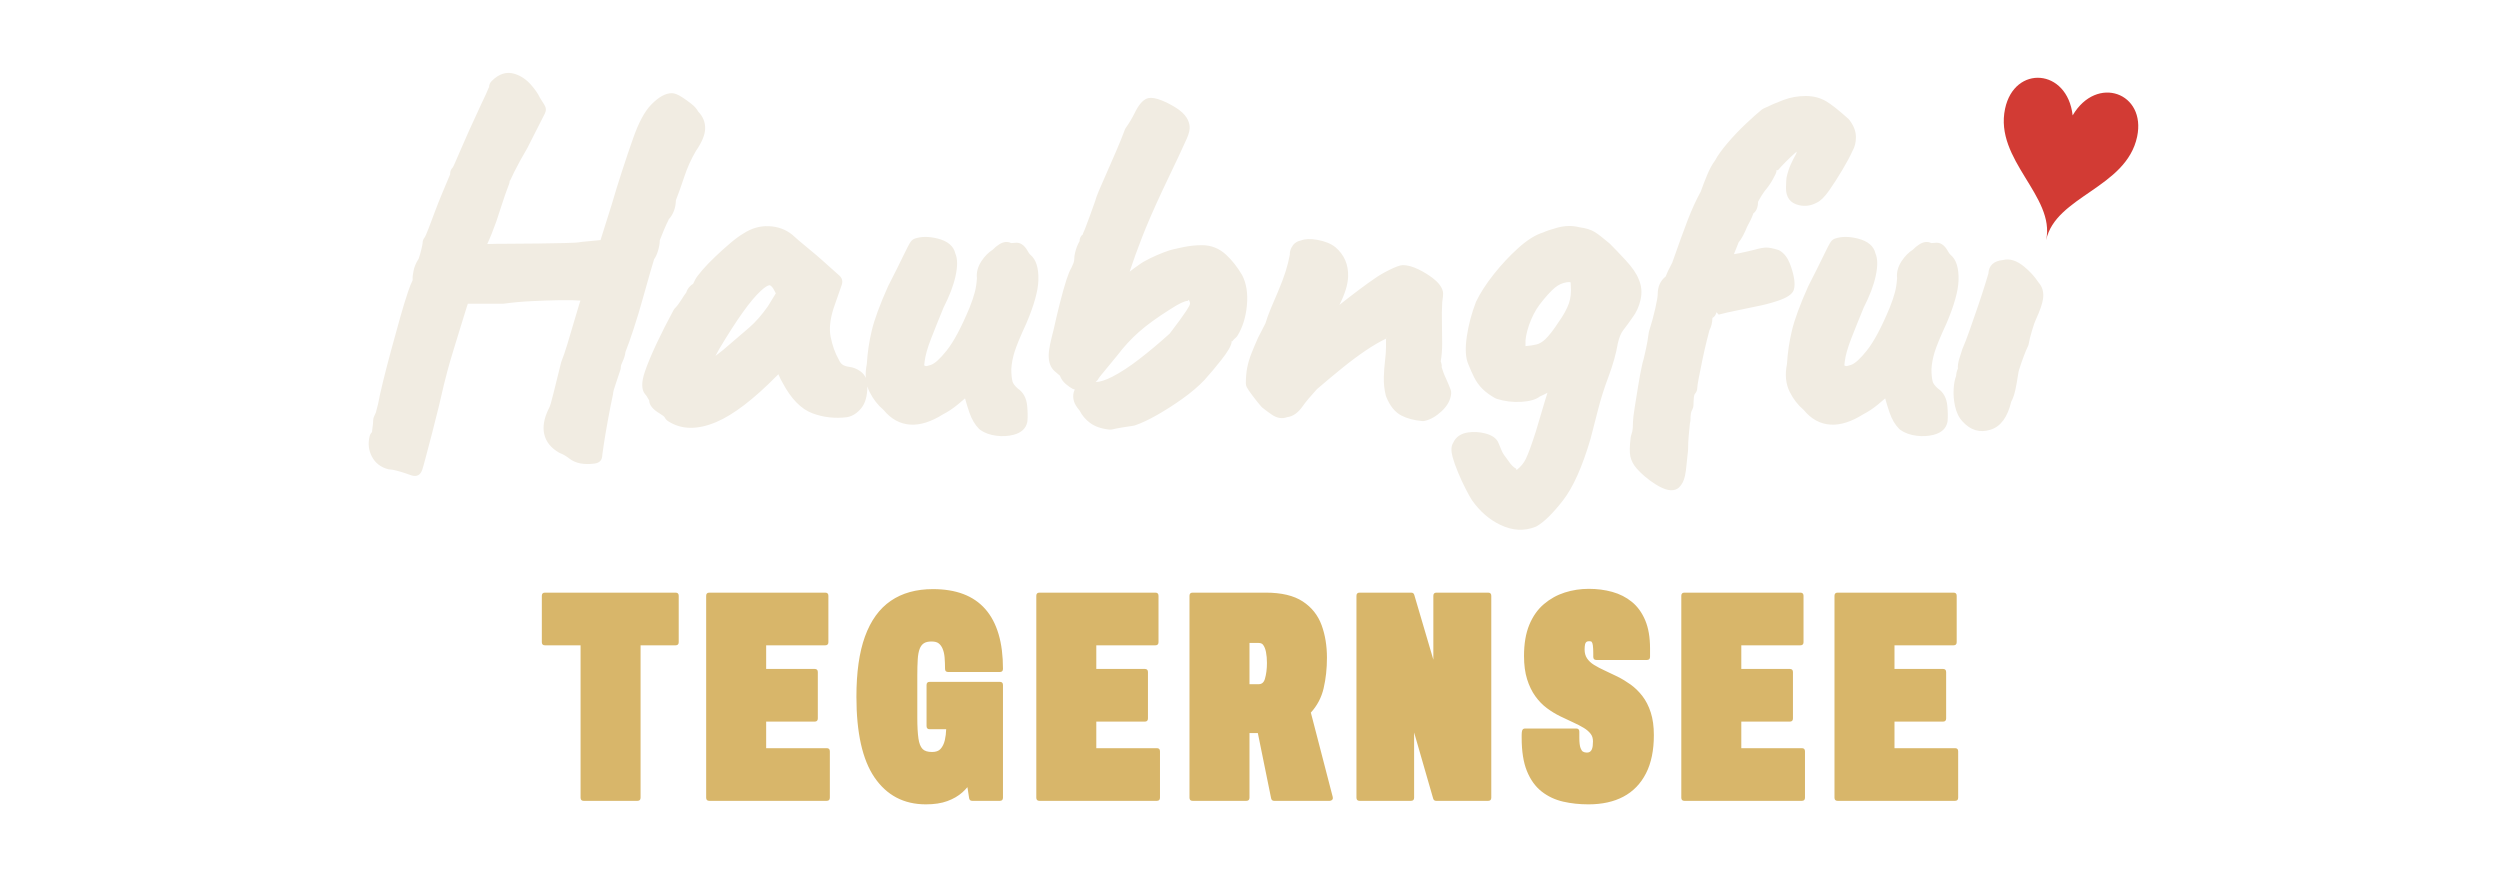
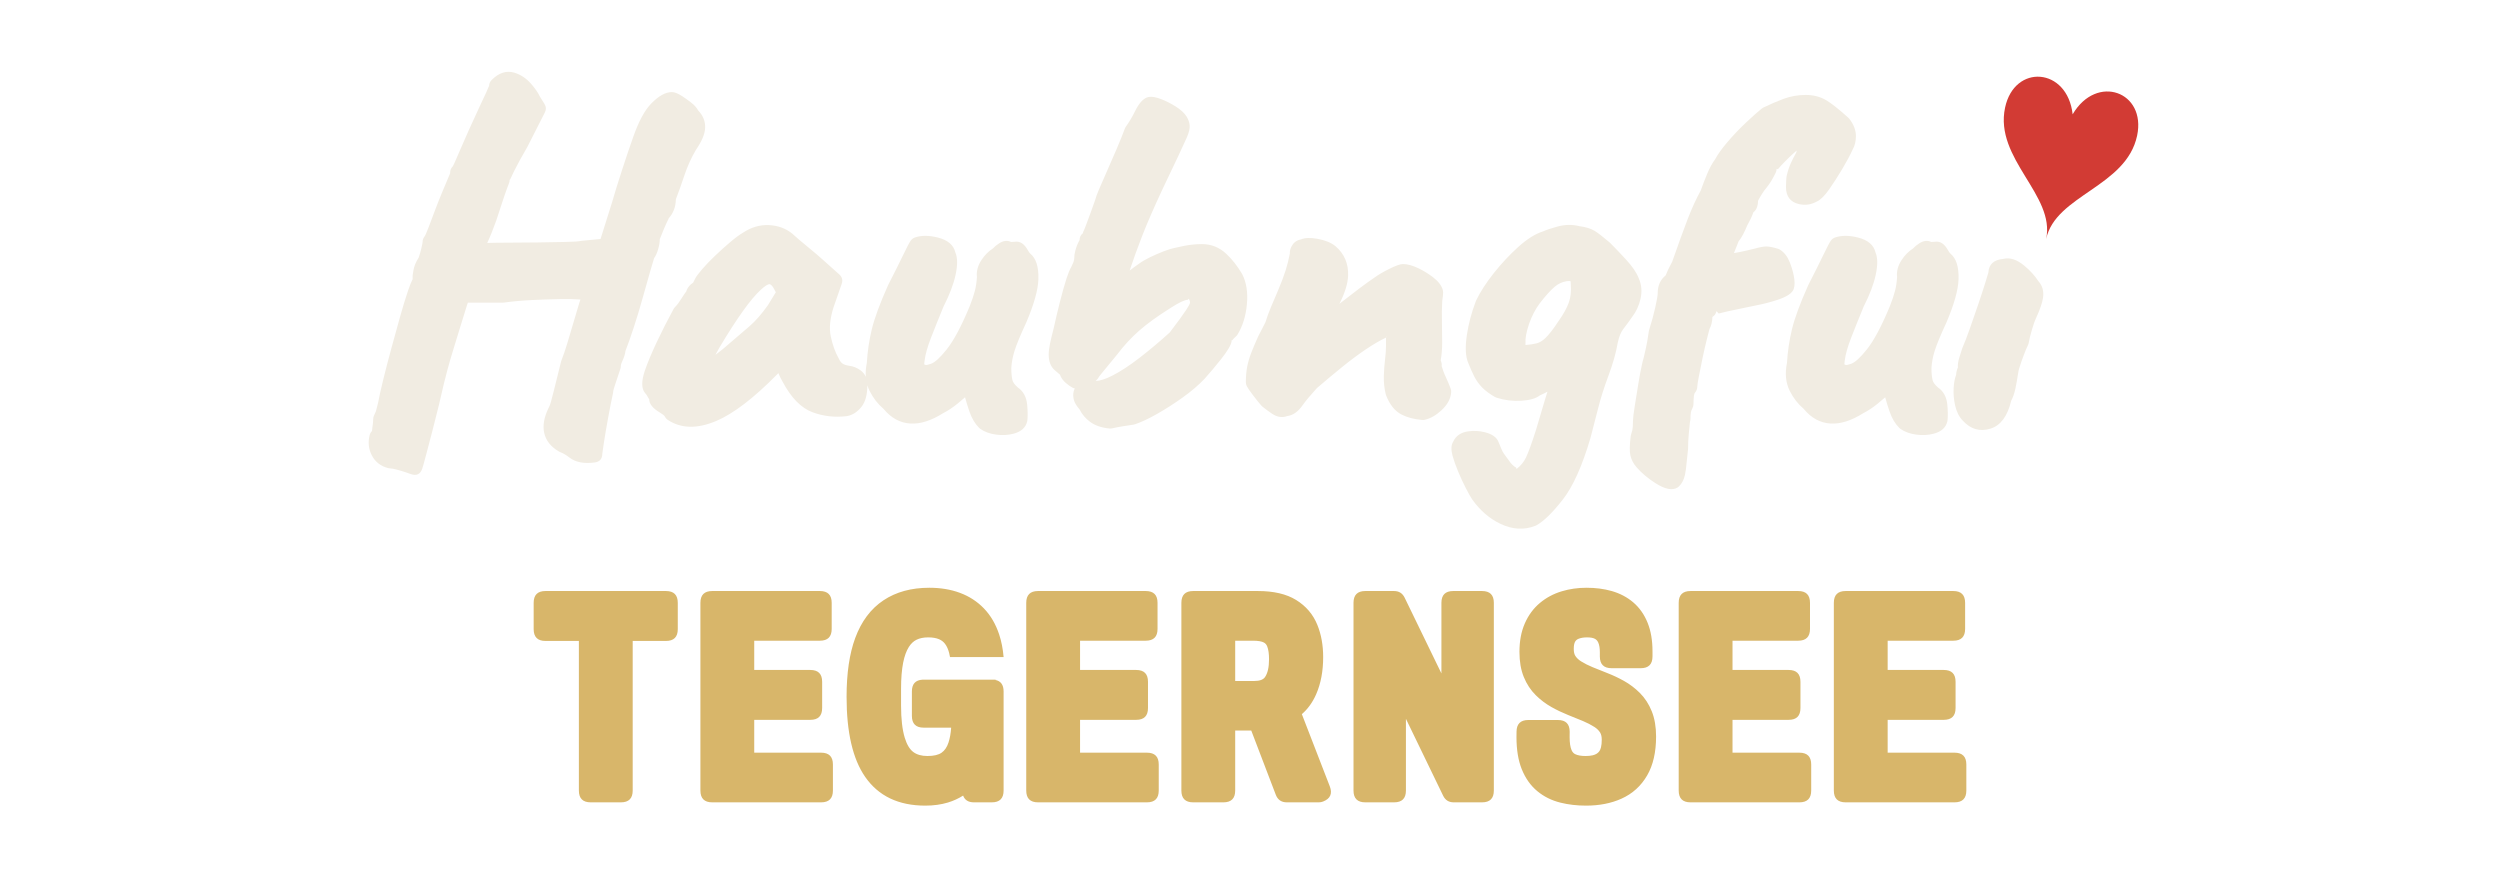
<svg xmlns="http://www.w3.org/2000/svg" width="127.0mm" height="44.45mm" viewBox="0 0 127.0 44.45" role="img" aria-label="Haubngfui · TEGERNSEE · Fisherman-Fassung (Stick, embroidery_front)">
-   <path id="schrift" fill="#f1ece2" d="M20.876 24.141 20.635 24.056Q20.411 23.978 20.151 23.91Q19.929 23.852 19.842 23.852Q19.787 23.852 19.733 23.839Q19.15 23.693 18.888 23.187Q18.641 22.71 18.778 22.159Q18.809 22.038 18.897 21.95L18.915 21.789Q18.958 21.51 18.958 21.351Q18.958 21.245 19.006 21.15Q19.083 20.994 19.096 20.95Q19.118 20.874 19.209 20.509Q19.285 20.086 19.466 19.349Q19.648 18.608 19.879 17.758Q20.108 16.912 20.326 16.137Q20.547 15.353 20.732 14.811Q20.858 14.44 20.961 14.237V14.087Q20.961 14.052 20.966 14.017L21.003 13.788Q21.051 13.483 21.27 13.138Q21.347 12.918 21.407 12.659Q21.468 12.395 21.468 12.35Q21.468 12.192 21.566 12.069Q21.619 12.003 21.775 11.597Q21.955 11.13 22.123 10.674Q22.271 10.278 22.456 9.836L22.77 9.087L22.867 8.856V8.827Q22.867 8.64 22.999 8.508Q23.034 8.474 23.374 7.673Q23.751 6.785 24.406 5.379Q24.408 5.373 24.411 5.368Q24.504 5.182 24.694 4.766Q24.784 4.57 24.826 4.456L24.846 4.435Q24.846 4.248 24.978 4.116Q25.532 3.562 26.142 3.751Q26.612 3.897 26.973 4.305Q27.281 4.654 27.43 4.968L27.657 5.33Q27.791 5.546 27.676 5.773L26.794 7.51Q26.788 7.522 26.781 7.534Q26.392 8.197 26.121 8.738Q25.988 9.004 25.924 9.154L25.891 9.189Q25.891 9.27 25.862 9.347L25.754 9.636Q25.649 9.916 25.507 10.353L25.217 11.236Q25.215 11.241 25.214 11.246Q24.975 11.918 24.752 12.397Q25.189 12.383 25.78 12.383Q26.527 12.383 27.306 12.371L28.721 12.346Q29.311 12.335 29.499 12.296Q29.524 12.29 29.549 12.288L30.507 12.196L31.091 10.338Q31.286 9.656 31.601 8.688Q31.917 7.716 32.16 7.034Q32.578 5.833 33.082 5.315Q33.649 4.733 34.129 4.733Q34.334 4.733 34.651 4.938Q34.872 5.081 35.105 5.262Q35.357 5.458 35.469 5.668Q35.839 6.05 35.821 6.55Q35.804 7.015 35.352 7.67Q34.996 8.274 34.761 8.981Q34.523 9.695 34.336 10.171Q34.325 10.49 34.233 10.719Q34.126 10.986 33.964 11.148L33.971 11.156Q33.928 11.235 33.861 11.38Q33.723 11.681 33.607 11.981L33.517 12.205Q33.517 12.44 33.425 12.745Q33.347 13.007 33.228 13.171Q33.172 13.351 33.04 13.803Q32.872 14.379 32.656 15.161Q32.436 15.955 32.191 16.701Q31.962 17.4 31.774 17.879Q31.75 18.112 31.615 18.395Q31.538 18.557 31.538 18.648Q31.538 18.721 31.515 18.791L31.274 19.515Q31.152 19.88 31.152 19.927Q31.152 19.976 31.142 20.023Q31.022 20.571 30.891 21.288Q30.76 22.005 30.676 22.553Q30.597 23.074 30.597 23.102Q30.597 23.497 30.206 23.549Q29.393 23.656 28.931 23.301Q28.673 23.102 28.473 23.029Q28.435 23.015 28.401 22.995Q27.769 22.63 27.643 22.036Q27.527 21.488 27.859 20.795Q27.869 20.772 27.883 20.751Q27.964 20.62 28.128 19.932Q28.31 19.167 28.504 18.415Q28.512 18.387 28.522 18.361Q28.66 18.016 28.823 17.48Q28.991 16.928 29.147 16.388Q29.305 15.841 29.427 15.447Q29.457 15.352 29.486 15.27Q29.068 15.238 28.448 15.249Q27.797 15.261 27.031 15.297Q26.279 15.332 25.599 15.426Q25.568 15.43 25.538 15.43H23.766Q23.742 15.502 23.71 15.6Q23.58 16.006 23.405 16.583L23.042 17.767Q22.857 18.363 22.727 18.853Q22.596 19.344 22.549 19.546Q22.453 19.981 22.295 20.636Q22.137 21.292 21.955 21.985L21.641 23.179Q21.505 23.7 21.452 23.858Q21.309 24.285 20.883 24.143Q20.879 24.142 20.876 24.141ZM33.774 21.215Q33.737 21.14 33.525 21.014Q32.979 20.691 32.979 20.338L32.922 20.247Q32.846 20.101 32.797 20.053Q32.782 20.038 32.769 20.022Q32.487 19.684 32.761 18.877Q32.963 18.286 33.359 17.443Q33.751 16.611 34.216 15.755Q34.247 15.698 34.293 15.652Q34.449 15.496 34.614 15.227Q34.758 14.994 34.864 14.856Q34.907 14.708 35.018 14.579Q35.105 14.477 35.21 14.418L35.319 14.2Q35.392 14.054 35.677 13.722Q35.94 13.415 36.323 13.05Q36.699 12.691 37.08 12.367Q37.473 12.032 37.753 11.87Q38.377 11.46 39.059 11.49Q39.751 11.521 40.252 11.928Q40.27 11.943 40.287 11.959Q40.347 12.019 40.587 12.225Q40.836 12.439 41.158 12.701Q41.492 12.973 41.742 13.198L42.633 13.993Q42.857 14.193 42.758 14.477L42.34 15.677Q42.074 16.526 42.201 17.133Q42.337 17.788 42.604 18.257Q42.614 18.275 42.622 18.293Q42.693 18.448 42.798 18.522Q42.915 18.604 43.145 18.637Q43.443 18.674 43.705 18.861Q43.894 18.996 43.983 19.198Q43.958 18.866 44.034 18.492Q44.086 17.625 44.285 16.794Q44.488 15.945 45.108 14.556Q45.113 14.545 45.118 14.534Q45.622 13.55 45.885 13Q46.17 12.405 46.269 12.273Q46.353 12.16 46.487 12.116Q46.973 11.954 47.631 12.118Q48.402 12.311 48.532 12.881Q48.705 13.276 48.541 14.026Q48.385 14.741 47.931 15.627Q47.598 16.435 47.302 17.195Q47.021 17.913 46.968 18.385Q46.947 18.562 46.949 18.562Q46.984 18.575 47.016 18.593Q47.059 18.616 47.291 18.536Q47.59 18.434 48.087 17.812Q48.627 17.138 49.254 15.628Q49.434 15.178 49.523 14.832Q49.604 14.518 49.628 14.13Q49.577 13.695 49.86 13.262Q50.1 12.896 50.437 12.679Q50.566 12.538 50.754 12.418Q51.079 12.208 51.364 12.348L51.542 12.337Q51.94 12.271 52.211 12.759Q52.288 12.898 52.34 12.94Q52.781 13.301 52.75 14.247Q52.723 15.055 52.135 16.436Q52.132 16.442 52.129 16.448Q51.683 17.411 51.535 17.889Q51.397 18.335 51.374 18.756Q51.375 19.13 51.434 19.376Q51.472 19.53 51.705 19.738Q52.127 20.027 52.181 20.623Q52.221 21.06 52.193 21.389Q52.191 21.419 52.184 21.449Q52.076 21.935 51.484 22.088Q51.074 22.195 50.614 22.135Q50.13 22.073 49.798 21.84Q49.765 21.818 49.738 21.79Q49.423 21.475 49.244 20.954Q49.133 20.632 49.024 20.238Q48.895 20.353 48.652 20.553Q48.285 20.854 47.913 21.043Q47.005 21.615 46.253 21.571Q45.458 21.524 44.883 20.824Q44.448 20.457 44.175 19.911Q44.107 19.775 44.062 19.629Q44.059 20.356 43.757 20.729Q43.45 21.109 43.049 21.189Q43.032 21.193 43.015 21.195Q42.111 21.304 41.286 21.001Q40.405 20.678 39.748 19.43Q39.658 19.287 39.541 19.011Q39.503 19.05 39.466 19.087Q37.692 20.886 36.386 21.44Q34.939 22.052 33.93 21.389Q33.829 21.323 33.774 21.215ZM56.358 21.823Q55.752 21.762 55.375 21.484Q55.032 21.23 54.841 20.853Q54.619 20.592 54.56 20.395Q54.488 20.155 54.542 19.939Q54.563 19.854 54.601 19.79Q54.543 19.778 54.488 19.751Q54.343 19.678 54.145 19.511Q53.938 19.336 53.842 19.083Q53.683 18.956 53.565 18.847Q53.274 18.581 53.274 18.069Q53.274 17.83 53.344 17.495Q53.406 17.197 53.527 16.733Q53.666 16.095 53.839 15.409Q54.015 14.711 54.178 14.204Q54.306 13.807 54.427 13.605L54.519 13.398Q54.577 13.268 54.577 13.074Q54.577 13.037 54.583 13Q54.642 12.644 54.781 12.366L54.842 12.253Q54.842 12.028 55.022 11.893L55.011 11.871Q55.073 11.746 55.161 11.514Q55.351 11.017 55.635 10.213Q55.679 10.032 55.819 9.701Q55.99 9.299 56.233 8.752Q56.473 8.212 56.725 7.624Q56.974 7.043 57.139 6.596Q57.159 6.54 57.193 6.492Q57.462 6.111 57.651 5.722Q57.929 5.149 58.252 5.01Q58.295 4.992 58.341 4.983Q58.593 4.932 59.019 5.103Q59.356 5.238 59.703 5.451Q60.107 5.699 60.283 5.982Q60.412 6.196 60.434 6.417Q60.458 6.654 60.29 7.039Q60.167 7.323 59.874 7.944L59.053 9.671Q58.385 11.103 58.017 12.054Q57.647 13.008 57.421 13.697Q57.405 13.748 57.387 13.799Q57.606 13.628 57.853 13.457Q58.08 13.288 58.439 13.115Q58.782 12.95 59.112 12.823Q59.443 12.696 59.63 12.659Q59.76 12.624 60.139 12.548Q60.605 12.455 61.06 12.455Q61.769 12.455 62.297 12.951Q62.742 13.369 63.088 13.955Q63.094 13.965 63.1 13.975Q63.427 14.6 63.342 15.516Q63.26 16.404 62.868 17.048Q62.827 17.116 62.765 17.166Q62.687 17.228 62.599 17.342L62.572 17.321Q62.572 17.353 62.567 17.385Q62.526 17.674 62.04 18.288Q61.622 18.818 61.202 19.286Q61.198 19.291 61.194 19.296Q60.729 19.786 60.066 20.258Q59.42 20.717 58.785 21.079Q58.131 21.45 57.655 21.609Q57.613 21.623 57.568 21.629Q57.384 21.652 57.031 21.711Q56.687 21.768 56.512 21.812Q56.436 21.831 56.358 21.823ZM77.996 26.765Q77.139 27.102 76.227 26.668Q75.385 26.268 74.786 25.424Q74.782 25.419 74.779 25.414Q74.668 25.248 74.464 24.852Q74.262 24.461 74.074 24.01Q73.882 23.548 73.789 23.206Q73.664 22.741 73.821 22.495Q74.024 22.047 74.583 21.967Q75.008 21.907 75.431 22.013Q75.991 22.153 76.127 22.513Q76.199 22.682 76.271 22.861Q76.324 22.995 76.404 23.11Q76.504 23.254 76.59 23.363Q76.605 23.38 76.617 23.399Q76.816 23.706 77.019 23.808L77.039 23.881Q77.356 23.635 77.511 23.314Q77.702 22.921 78.03 21.89L78.486 20.354Q78.547 20.149 78.611 19.952Q78.429 20.052 78.223 20.142Q77.932 20.372 77.293 20.413Q76.642 20.454 76.03 20.26Q75.985 20.245 75.943 20.222Q75.553 19.999 75.305 19.751Q75.049 19.494 74.883 19.163Q74.744 18.885 74.595 18.512Q74.376 18.028 74.515 17.087Q74.643 16.217 74.974 15.35Q74.981 15.333 74.989 15.316Q75.3 14.668 75.886 13.928Q76.465 13.199 77.12 12.607Q77.802 11.99 78.393 11.808Q78.629 11.699 79.112 11.566Q79.696 11.406 80.234 11.545Q80.719 11.607 81.01 11.785Q81.258 11.936 81.767 12.369Q81.781 12.381 81.794 12.394Q82.114 12.713 82.578 13.214Q83.087 13.763 83.243 14.181Q83.467 14.675 83.338 15.237Q83.221 15.75 82.925 16.138Q82.705 16.457 82.46 16.775Q82.282 17.006 82.183 17.455Q82.055 18.217 81.704 19.156Q81.375 20.037 81.188 20.785L80.801 22.284Q80.799 22.291 80.797 22.299Q80.17 24.432 79.393 25.429Q78.612 26.431 78.049 26.741Q78.023 26.755 77.996 26.765ZM85.224 24.818Q84.83 25.072 84.08 24.589Q83.52 24.229 83.14 23.795Q82.895 23.516 82.822 23.186Q82.757 22.894 82.839 22.215Q82.845 22.163 82.863 22.114Q82.936 21.913 82.945 21.739Q82.956 21.509 82.956 21.424Q82.956 21.243 83.046 20.677L83.227 19.554Q83.325 18.956 83.4 18.628Q83.412 18.554 83.44 18.443Q83.476 18.301 83.503 18.215L83.619 17.704Q83.687 17.409 83.757 16.898Q83.762 16.859 83.774 16.822Q83.961 16.238 84.089 15.666Q84.211 15.123 84.211 14.956Q84.211 14.368 84.615 14.046Q84.661 13.922 84.737 13.761Q84.853 13.519 84.949 13.346Q85.426 11.984 85.737 11.176Q86.054 10.357 86.397 9.735Q86.541 9.328 86.719 8.899Q86.911 8.435 87.127 8.15Q87.324 7.776 87.758 7.268Q88.196 6.754 88.696 6.283Q89.192 5.816 89.495 5.571Q89.535 5.539 89.581 5.517Q90.132 5.251 90.611 5.074Q91.145 4.877 91.732 4.877Q92.312 4.877 92.768 5.144Q93.157 5.372 93.89 6.03Q93.921 6.058 93.947 6.091Q94.281 6.526 94.281 6.968Q94.281 7.366 94.111 7.659Q93.931 8.063 93.59 8.635Q93.244 9.216 92.92 9.677Q92.573 10.171 92.288 10.296Q91.859 10.532 91.389 10.423Q90.727 10.271 90.727 9.551Q90.727 9.363 90.74 9.199L90.752 9.055Q90.755 9.022 90.762 8.991Q90.845 8.634 90.971 8.352Q91.089 8.091 91.196 7.904Q91.2 7.897 91.204 7.891Q91.269 7.784 91.271 7.703Q91.211 7.753 91.105 7.848Q90.911 8.023 90.693 8.244Q90.477 8.462 90.316 8.651L90.251 8.634Q90.251 8.744 90.2 8.842L90.067 9.096Q89.915 9.386 89.628 9.728Q89.479 9.942 89.374 10.131Q89.31 10.246 89.31 10.25Q89.31 10.42 89.263 10.562Q89.201 10.747 89.069 10.842L89.056 10.882Q88.961 11.152 88.759 11.508Q88.659 11.755 88.546 11.969Q88.435 12.178 88.322 12.312L88.229 12.548Q88.158 12.725 88.083 12.912Q88.213 12.894 88.363 12.863Q88.756 12.781 89.13 12.687Q89.523 12.576 89.729 12.576Q89.941 12.576 90.32 12.692Q90.376 12.709 90.426 12.741Q90.744 12.939 90.919 13.377Q91.055 13.717 91.123 14.059Q91.207 14.478 91.121 14.736L91.121 14.736Q91.01 15.053 90.297 15.287Q89.76 15.464 89.221 15.566Q88.779 15.663 88.236 15.771Q87.707 15.877 87.31 15.982L87.197 15.862Q87.145 16.071 86.992 16.152Q86.981 16.511 86.84 16.774Q86.796 16.929 86.705 17.299Q86.596 17.735 86.489 18.246Q86.381 18.761 86.298 19.198Q86.221 19.596 86.221 19.701Q86.221 19.865 86.115 19.991Q86.061 20.054 86.05 20.171Q86.028 20.407 86.028 20.579Q86.028 20.688 85.978 20.785Q85.911 20.914 85.898 20.999Q85.878 21.121 85.878 21.182V21.279Q85.878 21.396 85.847 21.511L85.789 22.107Q85.754 22.482 85.754 22.847Q85.754 22.871 85.751 22.895L85.677 23.589Q85.65 23.929 85.594 24.186Q85.515 24.548 85.293 24.763Q85.261 24.794 85.224 24.818ZM96.481 21.79Q96.166 21.475 95.988 20.954Q95.877 20.632 95.767 20.238Q95.638 20.353 95.396 20.553Q95.029 20.854 94.657 21.043Q93.749 21.615 92.996 21.571Q92.201 21.524 91.627 20.824Q91.192 20.457 90.919 19.911Q90.614 19.301 90.778 18.492Q90.83 17.625 91.029 16.794Q91.231 15.945 91.852 14.556Q91.857 14.545 91.862 14.534Q92.366 13.55 92.629 13Q92.914 12.405 93.013 12.273Q93.097 12.16 93.23 12.116Q93.717 11.954 94.375 12.118Q95.146 12.311 95.275 12.881Q95.448 13.276 95.284 14.026Q95.129 14.741 94.675 15.627Q94.342 16.435 94.045 17.195Q93.765 17.913 93.711 18.385Q93.691 18.562 93.693 18.562Q93.728 18.575 93.76 18.593Q93.802 18.616 94.035 18.536Q94.334 18.434 94.831 17.812Q95.371 17.138 95.998 15.628Q96.178 15.178 96.267 14.832Q96.348 14.518 96.372 14.13Q96.321 13.695 96.604 13.262Q96.843 12.896 97.18 12.679Q97.31 12.538 97.497 12.418Q97.823 12.208 98.108 12.348L98.286 12.337Q98.684 12.271 98.954 12.759Q99.032 12.898 99.084 12.94Q99.525 13.301 99.494 14.247Q99.467 15.055 98.879 16.436Q98.876 16.442 98.873 16.448Q98.427 17.411 98.279 17.889Q98.141 18.335 98.118 18.756Q98.119 19.13 98.178 19.376Q98.215 19.53 98.449 19.738Q98.871 20.027 98.925 20.623Q98.965 21.06 98.937 21.389Q98.935 21.419 98.928 21.449Q98.82 21.935 98.228 22.088Q97.818 22.195 97.357 22.135Q96.873 22.073 96.541 21.84Q96.509 21.818 96.481 21.79ZM72.241 21.389Q71.622 21.333 71.194 21.111Q70.693 20.852 70.414 20.14Q70.404 20.113 70.397 20.085Q70.285 19.639 70.299 19.154Q70.312 18.711 70.363 18.293Q70.408 17.921 70.408 17.659V17.204Q69.938 17.43 69.383 17.803Q68.809 18.19 68.185 18.696Q67.56 19.203 66.9 19.769Q66.403 20.312 66.171 20.644Q65.825 21.138 65.39 21.191Q65.01 21.332 64.623 21.074Q64.39 20.918 64.133 20.713Q64.102 20.688 64.076 20.658Q63.896 20.453 63.658 20.139Q63.403 19.804 63.336 19.67Q63.289 19.575 63.289 19.469Q63.289 19.04 63.357 18.684Q63.425 18.329 63.573 17.953Q63.709 17.606 63.907 17.162Q63.916 17.142 63.927 17.122Q64.014 16.969 64.091 16.805Q64.173 16.629 64.286 16.423Q64.388 16.079 64.566 15.652Q64.748 15.214 64.919 14.824Q65.174 14.221 65.312 13.783Q65.438 13.387 65.525 12.931Q65.513 12.766 65.605 12.583Q65.745 12.301 66.043 12.227Q66.062 12.222 66.081 12.219Q66.393 12.09 66.919 12.184Q67.502 12.289 67.833 12.554Q67.839 12.558 67.844 12.563Q68.515 13.139 68.484 14.055Q68.463 14.659 68.042 15.49Q68.089 15.453 68.14 15.412Q68.556 15.082 69.043 14.717Q69.53 14.352 69.828 14.152Q70.122 13.94 70.56 13.721Q71.065 13.468 71.268 13.468Q71.612 13.468 72.055 13.682Q72.445 13.871 72.783 14.127Q73.21 14.452 73.297 14.799Q73.311 14.852 73.311 14.908Q73.311 15.039 73.281 15.23Q73.262 15.353 73.262 15.439Q73.262 15.453 73.261 15.467Q73.238 15.834 73.25 16.358Q73.262 16.906 73.262 17.454Q73.262 17.945 73.188 18.361Q73.202 18.396 73.215 18.434Q73.254 18.55 73.237 18.653Q73.275 18.78 73.32 18.907Q73.373 19.056 73.461 19.241Q73.564 19.461 73.691 19.79Q73.727 19.885 73.719 19.986Q73.682 20.476 73.227 20.897Q72.813 21.28 72.383 21.379Q72.312 21.396 72.241 21.389ZM102.17 20.408Q101.89 21.589 101.12 21.829Q100.306 22.082 99.706 21.419Q99.427 21.134 99.316 20.634Q99.218 20.192 99.246 19.748Q99.271 19.358 99.369 19.103Q99.384 18.886 99.462 18.724Q99.441 18.525 99.53 18.229Q99.604 17.981 99.679 17.758Q99.685 17.739 99.693 17.72Q99.856 17.349 100.067 16.749Q100.284 16.136 100.5 15.499Q100.715 14.866 100.858 14.402Q100.974 14.026 101.009 13.901Q101.044 13.275 101.762 13.208Q102.262 13.08 102.829 13.547Q103.275 13.915 103.551 14.34Q103.862 14.685 103.784 15.194Q103.726 15.569 103.435 16.205Q103.431 16.212 103.428 16.219Q103.349 16.377 103.228 16.786Q103.103 17.205 103.059 17.467Q103.048 17.534 103.018 17.595Q102.931 17.767 102.807 18.096Q102.679 18.432 102.587 18.732Q102.581 18.75 102.575 18.767Q102.546 18.839 102.505 19.112Q102.455 19.452 102.38 19.804Q102.303 20.164 102.17 20.408ZM55.838 19.181Q55.781 19.3 55.661 19.407Q55.988 19.401 56.5 19.14Q57.126 18.822 57.889 18.232Q58.656 17.639 59.424 16.943Q60.022 16.16 60.261 15.795Q60.449 15.51 60.454 15.424Q60.458 15.35 60.401 15.247Q60.396 15.239 60.392 15.23L60.336 15.285Q60.107 15.285 59.47 15.696Q58.459 16.331 57.859 16.862Q57.265 17.387 56.761 18.052Q56.757 18.056 56.754 18.061Q56.557 18.307 56.322 18.586Q56.095 18.854 55.945 19.044L55.838 19.181ZM77.493 17.583Q77.812 17.557 78.052 17.499Q78.283 17.443 78.509 17.226Q78.786 16.96 79.168 16.375Q79.173 16.368 79.178 16.361Q79.552 15.834 79.7 15.411Q79.837 15.018 79.796 14.509L79.789 14.348Q79.738 14.316 79.589 14.339Q79.255 14.392 78.989 14.614Q78.665 14.884 78.213 15.472Q77.895 15.896 77.676 16.507Q77.467 17.134 77.496 17.477L77.493 17.583ZM39.412 14.901Q39.277 14.623 39.19 14.547Q39.124 14.489 39.1 14.489Q38.961 14.489 38.656 14.769Q38.256 15.135 37.741 15.857Q37.208 16.602 36.542 17.72Q36.435 17.903 36.346 18.08Q36.515 17.954 36.713 17.795L38.059 16.642Q38.542 16.224 39.013 15.554L39.412 14.901ZM70.423 17.196 70.435 17.134 70.413 17.173 70.423 17.196ZM86.993 16.11Q87.002 16.098 87.009 16.085L86.993 16.09Q86.993 16.1 86.993 16.11ZM70.415 17.2H70.423L70.423 17.197Q70.419 17.199 70.415 17.2Z" />
-   <g id="herz" transform="translate(104.855,7.912) rotate(12) scale(0.38096) translate(0,8.500)">
+   <path id="schrift" fill="#f1ece2" d="M20.876 24.086 20.635 24.001Q20.411 23.923 20.151 23.855Q19.929 23.797 19.842 23.797Q19.787 23.797 19.733 23.784Q19.15 23.638 18.888 23.132Q18.641 22.655 18.778 22.104Q18.809 21.983 18.897 21.895L18.915 21.735Q18.958 21.455 18.958 21.296Q18.958 21.19 19.006 21.095Q19.083 20.939 19.096 20.895Q19.118 20.819 19.209 20.454Q19.285 20.031 19.466 19.294Q19.648 18.553 19.879 17.703Q20.108 16.857 20.326 16.082Q20.547 15.298 20.732 14.756Q20.858 14.385 20.961 14.182V14.032Q20.961 13.997 20.966 13.962L21.003 13.733Q21.051 13.428 21.27 13.083Q21.347 12.863 21.407 12.604Q21.468 12.34 21.468 12.295Q21.468 12.137 21.566 12.014Q21.619 11.948 21.775 11.542Q21.955 11.075 22.123 10.619Q22.271 10.223 22.456 9.781L22.77 9.032L22.867 8.801V8.772Q22.867 8.585 22.999 8.453Q23.034 8.419 23.374 7.618Q23.751 6.731 24.406 5.324Q24.408 5.318 24.411 5.313Q24.504 5.127 24.694 4.711Q24.784 4.515 24.826 4.401L24.846 4.38Q24.846 4.193 24.978 4.061Q25.532 3.507 26.142 3.696Q26.612 3.842 26.973 4.25Q27.281 4.599 27.43 4.913L27.657 5.275Q27.791 5.491 27.676 5.718L26.794 7.455Q26.788 7.467 26.781 7.479Q26.392 8.142 26.121 8.683Q25.988 8.949 25.924 9.099L25.891 9.134Q25.891 9.215 25.862 9.292L25.754 9.581Q25.649 9.861 25.507 10.298L25.217 11.181Q25.215 11.186 25.214 11.191Q24.975 11.863 24.752 12.342Q25.189 12.328 25.78 12.328Q26.527 12.328 27.306 12.316L28.721 12.291Q29.311 12.28 29.499 12.241Q29.524 12.236 29.549 12.233L30.507 12.141L31.091 10.283Q31.286 9.601 31.601 8.633Q31.917 7.661 32.16 6.979Q32.578 5.778 33.082 5.26Q33.649 4.678 34.129 4.678Q34.334 4.678 34.651 4.883Q34.872 5.026 35.105 5.207Q35.357 5.403 35.469 5.613Q35.839 5.995 35.821 6.495Q35.804 6.96 35.352 7.615Q34.996 8.219 34.761 8.926Q34.523 9.64 34.336 10.116Q34.325 10.435 34.233 10.664Q34.126 10.931 33.964 11.093L33.971 11.101Q33.928 11.18 33.861 11.325Q33.723 11.626 33.607 11.926L33.517 12.15Q33.517 12.385 33.425 12.69Q33.347 12.952 33.228 13.116Q33.172 13.296 33.04 13.748Q32.872 14.324 32.656 15.106Q32.436 15.9 32.191 16.646Q31.962 17.345 31.774 17.824Q31.75 18.057 31.615 18.34Q31.538 18.502 31.538 18.593Q31.538 18.666 31.515 18.736L31.274 19.46Q31.152 19.825 31.152 19.872Q31.152 19.921 31.142 19.968Q31.022 20.516 30.891 21.233Q30.76 21.95 30.676 22.498Q30.597 23.019 30.597 23.047Q30.597 23.442 30.206 23.494Q29.393 23.601 28.931 23.246Q28.673 23.047 28.473 22.974Q28.435 22.96 28.401 22.941Q27.769 22.575 27.643 21.981Q27.527 21.433 27.859 20.74Q27.869 20.717 27.883 20.696Q27.964 20.565 28.128 19.877Q28.31 19.112 28.504 18.36Q28.512 18.332 28.522 18.306Q28.66 17.961 28.823 17.425Q28.991 16.873 29.147 16.333Q29.305 15.786 29.427 15.392Q29.457 15.297 29.486 15.215Q29.068 15.183 28.448 15.194Q27.797 15.206 27.031 15.242Q26.279 15.277 25.599 15.371Q25.568 15.375 25.538 15.375H23.766Q23.742 15.447 23.71 15.545Q23.58 15.951 23.405 16.528L23.042 17.712Q22.857 18.308 22.727 18.798Q22.596 19.289 22.549 19.491Q22.453 19.926 22.295 20.581Q22.137 21.237 21.955 21.93L21.641 23.124Q21.505 23.645 21.452 23.803Q21.309 24.23 20.883 24.088Q20.879 24.087 20.876 24.086ZM33.774 21.16Q33.737 21.085 33.525 20.959Q32.979 20.636 32.979 20.283L32.922 20.192Q32.846 20.046 32.797 19.998Q32.782 19.983 32.769 19.967Q32.487 19.629 32.761 18.822Q32.963 18.232 33.359 17.388Q33.751 16.556 34.216 15.7Q34.247 15.643 34.293 15.597Q34.449 15.441 34.614 15.172Q34.758 14.939 34.864 14.801Q34.907 14.653 35.018 14.524Q35.105 14.422 35.21 14.363L35.319 14.145Q35.392 13.999 35.677 13.667Q35.94 13.36 36.323 12.995Q36.699 12.636 37.08 12.312Q37.473 11.977 37.753 11.815Q38.377 11.405 39.059 11.435Q39.751 11.466 40.252 11.873Q40.27 11.888 40.287 11.904Q40.347 11.965 40.587 12.17Q40.836 12.384 41.158 12.646Q41.492 12.918 41.742 13.143L42.633 13.938Q42.857 14.138 42.758 14.422L42.34 15.622Q42.074 16.471 42.201 17.078Q42.337 17.733 42.604 18.202Q42.614 18.22 42.622 18.238Q42.693 18.393 42.798 18.467Q42.915 18.549 43.145 18.582Q43.443 18.62 43.705 18.806Q43.894 18.941 43.983 19.143Q43.958 18.811 44.034 18.437Q44.086 17.57 44.285 16.739Q44.488 15.89 45.108 14.501Q45.113 14.49 45.118 14.479Q45.622 13.495 45.885 12.945Q46.17 12.35 46.269 12.218Q46.353 12.106 46.487 12.061Q46.973 11.899 47.631 12.064Q48.402 12.256 48.532 12.826Q48.705 13.221 48.541 13.972Q48.385 14.686 47.931 15.573Q47.598 16.38 47.302 17.14Q47.021 17.858 46.968 18.331Q46.947 18.507 46.949 18.507Q46.984 18.52 47.016 18.538Q47.059 18.561 47.291 18.481Q47.59 18.379 48.087 17.757Q48.627 17.083 49.254 15.573Q49.434 15.123 49.523 14.777Q49.604 14.463 49.628 14.075Q49.577 13.64 49.86 13.207Q50.1 12.841 50.437 12.624Q50.566 12.483 50.754 12.363Q51.079 12.153 51.364 12.293L51.542 12.282Q51.94 12.216 52.211 12.704Q52.288 12.844 52.34 12.885Q52.781 13.246 52.75 14.192Q52.723 15 52.135 16.381Q52.132 16.387 52.129 16.394Q51.683 17.356 51.535 17.834Q51.397 18.28 51.374 18.701Q51.375 19.075 51.434 19.321Q51.472 19.475 51.705 19.683Q52.127 19.972 52.181 20.568Q52.221 21.005 52.193 21.334Q52.191 21.364 52.184 21.394Q52.076 21.88 51.484 22.033Q51.074 22.14 50.614 22.08Q50.13 22.018 49.798 21.786Q49.765 21.763 49.738 21.735Q49.423 21.42 49.244 20.899Q49.133 20.577 49.024 20.183Q48.895 20.298 48.652 20.498Q48.285 20.799 47.913 20.988Q47.005 21.56 46.253 21.516Q45.458 21.469 44.883 20.769Q44.448 20.402 44.175 19.856Q44.107 19.72 44.062 19.574Q44.059 20.301 43.757 20.674Q43.45 21.054 43.049 21.134Q43.032 21.138 43.015 21.14Q42.111 21.249 41.286 20.946Q40.405 20.623 39.748 19.375Q39.658 19.232 39.541 18.956Q39.503 18.995 39.466 19.032Q37.692 20.831 36.386 21.385Q34.939 21.997 33.93 21.335Q33.829 21.268 33.774 21.16ZM56.358 21.768Q55.752 21.708 55.375 21.429Q55.032 21.176 54.841 20.798Q54.619 20.537 54.56 20.34Q54.488 20.1 54.542 19.884Q54.563 19.799 54.601 19.735Q54.543 19.723 54.488 19.696Q54.343 19.623 54.145 19.456Q53.938 19.281 53.842 19.029Q53.683 18.901 53.565 18.792Q53.274 18.526 53.274 18.014Q53.274 17.775 53.344 17.44Q53.406 17.142 53.527 16.678Q53.666 16.041 53.839 15.355Q54.015 14.657 54.178 14.149Q54.306 13.752 54.427 13.55L54.519 13.343Q54.577 13.213 54.577 13.019Q54.577 12.982 54.583 12.945Q54.642 12.589 54.781 12.311L54.842 12.198Q54.842 11.973 55.022 11.838L55.011 11.816Q55.073 11.691 55.161 11.459Q55.351 10.962 55.635 10.158Q55.679 9.977 55.819 9.646Q55.99 9.244 56.233 8.698Q56.473 8.157 56.725 7.569Q56.974 6.988 57.139 6.541Q57.159 6.485 57.193 6.437Q57.462 6.056 57.651 5.667Q57.929 5.094 58.252 4.955Q58.295 4.937 58.341 4.928Q58.593 4.877 59.019 5.048Q59.356 5.183 59.703 5.396Q60.107 5.644 60.283 5.927Q60.412 6.141 60.434 6.362Q60.458 6.599 60.29 6.984Q60.167 7.268 59.874 7.889L59.053 9.616Q58.385 11.048 58.017 11.999Q57.647 12.953 57.421 13.642Q57.405 13.693 57.387 13.744Q57.606 13.573 57.853 13.402Q58.08 13.233 58.439 13.06Q58.782 12.895 59.112 12.768Q59.443 12.641 59.63 12.604Q59.76 12.569 60.139 12.493Q60.605 12.4 61.06 12.4Q61.769 12.4 62.297 12.896Q62.742 13.314 63.088 13.9Q63.094 13.91 63.1 13.92Q63.427 14.545 63.342 15.461Q63.26 16.349 62.868 16.993Q62.827 17.061 62.765 17.111Q62.687 17.173 62.599 17.287L62.572 17.266Q62.572 17.298 62.567 17.33Q62.526 17.619 62.04 18.233Q61.622 18.763 61.202 19.231Q61.198 19.236 61.194 19.241Q60.729 19.731 60.066 20.203Q59.42 20.663 58.785 21.024Q58.131 21.395 57.655 21.554Q57.613 21.568 57.568 21.574Q57.384 21.597 57.031 21.656Q56.687 21.713 56.512 21.757Q56.436 21.776 56.358 21.768ZM77.996 26.71Q77.139 27.047 76.227 26.613Q75.385 26.213 74.786 25.369Q74.782 25.364 74.779 25.359Q74.668 25.193 74.464 24.797Q74.262 24.406 74.074 23.955Q73.882 23.493 73.789 23.151Q73.664 22.686 73.821 22.44Q74.024 21.992 74.583 21.913Q75.008 21.852 75.431 21.958Q75.991 22.098 76.127 22.458Q76.199 22.627 76.271 22.806Q76.324 22.94 76.404 23.055Q76.504 23.199 76.59 23.308Q76.605 23.325 76.617 23.344Q76.816 23.651 77.019 23.753L77.039 23.826Q77.356 23.58 77.511 23.259Q77.702 22.866 78.03 21.835L78.486 20.299Q78.547 20.094 78.611 19.897Q78.429 19.997 78.223 20.087Q77.932 20.317 77.293 20.358Q76.642 20.399 76.03 20.205Q75.985 20.19 75.943 20.167Q75.553 19.944 75.305 19.696Q75.049 19.439 74.883 19.108Q74.744 18.83 74.595 18.457Q74.376 17.973 74.515 17.032Q74.643 16.162 74.974 15.296Q74.981 15.278 74.989 15.262Q75.3 14.613 75.886 13.873Q76.465 13.144 77.12 12.552Q77.802 11.935 78.393 11.753Q78.629 11.644 79.112 11.511Q79.696 11.351 80.234 11.49Q80.719 11.552 81.01 11.73Q81.258 11.881 81.767 12.314Q81.781 12.326 81.794 12.339Q82.114 12.658 82.578 13.159Q83.087 13.708 83.243 14.126Q83.467 14.62 83.338 15.182Q83.221 15.695 82.925 16.083Q82.705 16.402 82.46 16.72Q82.282 16.951 82.183 17.4Q82.055 18.162 81.704 19.101Q81.375 19.982 81.188 20.73L80.801 22.229Q80.799 22.236 80.797 22.244Q80.17 24.377 79.393 25.374Q78.612 26.376 78.049 26.686Q78.023 26.7 77.996 26.71ZM85.224 24.763Q84.83 25.017 84.08 24.534Q83.52 24.174 83.14 23.74Q82.895 23.461 82.822 23.131Q82.757 22.839 82.839 22.16Q82.845 22.108 82.863 22.059Q82.936 21.858 82.945 21.684Q82.956 21.454 82.956 21.369Q82.956 21.188 83.046 20.622L83.227 19.499Q83.325 18.901 83.4 18.573Q83.412 18.499 83.44 18.388Q83.476 18.246 83.503 18.16L83.619 17.649Q83.687 17.354 83.757 16.843Q83.762 16.804 83.774 16.767Q83.961 16.183 84.089 15.611Q84.211 15.068 84.211 14.901Q84.211 14.313 84.615 13.991Q84.661 13.867 84.737 13.706Q84.853 13.464 84.949 13.291Q85.426 11.929 85.737 11.121Q86.054 10.302 86.397 9.68Q86.541 9.273 86.719 8.844Q86.911 8.38 87.127 8.095Q87.324 7.721 87.758 7.213Q88.196 6.699 88.696 6.228Q89.192 5.761 89.495 5.517Q89.535 5.484 89.581 5.462Q90.132 5.196 90.611 5.019Q91.145 4.823 91.732 4.823Q92.312 4.823 92.768 5.089Q93.157 5.317 93.89 5.975Q93.921 6.003 93.947 6.036Q94.281 6.471 94.281 6.913Q94.281 7.311 94.111 7.604Q93.931 8.008 93.59 8.58Q93.244 9.161 92.92 9.622Q92.573 10.116 92.288 10.241Q91.859 10.477 91.389 10.368Q90.727 10.216 90.727 9.496Q90.727 9.308 90.74 9.145L90.752 9Q90.755 8.967 90.762 8.936Q90.845 8.579 90.971 8.297Q91.089 8.036 91.196 7.849Q91.2 7.842 91.204 7.836Q91.269 7.73 91.271 7.648Q91.211 7.698 91.105 7.793Q90.911 7.969 90.693 8.189Q90.477 8.407 90.316 8.596L90.251 8.579Q90.251 8.689 90.2 8.787L90.067 9.041Q89.915 9.331 89.628 9.673Q89.479 9.887 89.374 10.076Q89.31 10.191 89.31 10.195Q89.31 10.365 89.263 10.507Q89.201 10.692 89.069 10.787L89.056 10.827Q88.961 11.097 88.759 11.453Q88.659 11.701 88.546 11.914Q88.435 12.123 88.322 12.257L88.229 12.493Q88.158 12.67 88.083 12.857Q88.213 12.839 88.363 12.808Q88.756 12.726 89.13 12.632Q89.523 12.521 89.729 12.521Q89.941 12.521 90.32 12.637Q90.376 12.654 90.426 12.686Q90.744 12.884 90.919 13.322Q91.055 13.662 91.123 14.005Q91.207 14.423 91.121 14.682L91.121 14.681Q91.01 14.998 90.297 15.232Q89.76 15.409 89.221 15.511Q88.779 15.608 88.236 15.717Q87.707 15.822 87.31 15.927L87.197 15.807Q87.145 16.016 86.992 16.097Q86.981 16.456 86.84 16.719Q86.796 16.875 86.705 17.244Q86.596 17.68 86.489 18.191Q86.381 18.706 86.298 19.143Q86.221 19.541 86.221 19.646Q86.221 19.81 86.115 19.936Q86.061 20 86.05 20.116Q86.028 20.352 86.028 20.524Q86.028 20.633 85.978 20.731Q85.911 20.859 85.898 20.945Q85.878 21.066 85.878 21.127V21.224Q85.878 21.341 85.847 21.456L85.789 22.052Q85.754 22.427 85.754 22.792Q85.754 22.816 85.751 22.84L85.677 23.534Q85.65 23.874 85.594 24.131Q85.515 24.493 85.293 24.708Q85.261 24.739 85.224 24.763ZM96.481 21.735Q96.166 21.42 95.988 20.899Q95.877 20.577 95.767 20.183Q95.638 20.298 95.396 20.498Q95.029 20.799 94.657 20.988Q93.749 21.56 92.996 21.516Q92.201 21.469 91.627 20.769Q91.192 20.402 90.919 19.856Q90.614 19.246 90.778 18.437Q90.83 17.57 91.029 16.739Q91.231 15.89 91.852 14.501Q91.857 14.49 91.862 14.479Q92.366 13.495 92.629 12.945Q92.914 12.35 93.013 12.218Q93.097 12.106 93.23 12.061Q93.717 11.899 94.375 12.064Q95.146 12.256 95.275 12.826Q95.448 13.221 95.284 13.972Q95.129 14.686 94.675 15.572Q94.342 16.38 94.045 17.14Q93.765 17.858 93.711 18.331Q93.691 18.507 93.693 18.507Q93.728 18.52 93.76 18.538Q93.802 18.561 94.035 18.481Q94.334 18.379 94.831 17.757Q95.371 17.083 95.998 15.573Q96.178 15.123 96.267 14.777Q96.348 14.463 96.372 14.075Q96.321 13.64 96.604 13.207Q96.843 12.841 97.18 12.624Q97.31 12.483 97.497 12.363Q97.823 12.153 98.108 12.293L98.286 12.282Q98.684 12.216 98.954 12.704Q99.032 12.844 99.084 12.885Q99.525 13.246 99.494 14.192Q99.467 15 98.879 16.381Q98.876 16.387 98.873 16.394Q98.427 17.356 98.279 17.834Q98.141 18.28 98.118 18.701Q98.119 19.075 98.178 19.321Q98.215 19.475 98.449 19.683Q98.871 19.972 98.925 20.568Q98.965 21.005 98.937 21.334Q98.935 21.364 98.928 21.394Q98.82 21.88 98.228 22.033Q97.818 22.14 97.357 22.08Q96.873 22.018 96.541 21.786Q96.509 21.763 96.481 21.735ZM72.241 21.334Q71.622 21.278 71.194 21.056Q70.693 20.798 70.414 20.085Q70.404 20.058 70.397 20.03Q70.285 19.584 70.299 19.099Q70.312 18.656 70.363 18.238Q70.408 17.866 70.408 17.604V17.149Q69.938 17.375 69.383 17.748Q68.809 18.135 68.185 18.641Q67.56 19.148 66.9 19.714Q66.403 20.257 66.171 20.589Q65.825 21.083 65.39 21.136Q65.01 21.277 64.623 21.019Q64.39 20.863 64.133 20.658Q64.102 20.633 64.076 20.603Q63.896 20.398 63.658 20.084Q63.403 19.749 63.336 19.615Q63.289 19.52 63.289 19.414Q63.289 18.985 63.357 18.629Q63.425 18.275 63.573 17.898Q63.709 17.551 63.907 17.108Q63.916 17.087 63.927 17.067Q64.014 16.914 64.091 16.75Q64.173 16.574 64.286 16.368Q64.388 16.024 64.566 15.597Q64.748 15.159 64.919 14.769Q65.174 14.166 65.312 13.728Q65.438 13.332 65.525 12.876Q65.513 12.711 65.605 12.528Q65.745 12.246 66.043 12.172Q66.062 12.167 66.081 12.164Q66.393 12.035 66.919 12.13Q67.502 12.234 67.833 12.499Q67.839 12.503 67.844 12.508Q68.515 13.084 68.484 14Q68.463 14.604 68.042 15.436Q68.089 15.398 68.14 15.357Q68.556 15.028 69.043 14.662Q69.53 14.297 69.828 14.097Q70.122 13.885 70.56 13.666Q71.065 13.414 71.268 13.414Q71.612 13.414 72.055 13.627Q72.445 13.816 72.783 14.072Q73.21 14.397 73.297 14.744Q73.311 14.798 73.311 14.853Q73.311 14.984 73.281 15.175Q73.262 15.298 73.262 15.384Q73.262 15.398 73.261 15.412Q73.238 15.779 73.25 16.303Q73.262 16.851 73.262 17.399Q73.262 17.89 73.188 18.306Q73.202 18.341 73.215 18.379Q73.254 18.495 73.237 18.598Q73.275 18.725 73.32 18.852Q73.373 19.001 73.461 19.186Q73.564 19.406 73.691 19.735Q73.727 19.83 73.719 19.931Q73.682 20.421 73.227 20.842Q72.813 21.225 72.383 21.324Q72.312 21.341 72.241 21.334ZM102.17 20.353Q101.89 21.535 101.12 21.774Q100.306 22.027 99.706 21.364Q99.427 21.079 99.316 20.579Q99.218 20.137 99.246 19.693Q99.271 19.303 99.369 19.048Q99.384 18.832 99.462 18.669Q99.441 18.47 99.53 18.175Q99.604 17.926 99.679 17.703Q99.685 17.684 99.693 17.665Q99.856 17.294 100.067 16.694Q100.284 16.081 100.5 15.444Q100.715 14.811 100.858 14.347Q100.974 13.971 101.009 13.846Q101.044 13.22 101.762 13.153Q102.262 13.025 102.829 13.492Q103.275 13.86 103.551 14.285Q103.862 14.63 103.784 15.139Q103.726 15.514 103.435 16.151Q103.431 16.157 103.428 16.164Q103.349 16.322 103.228 16.731Q103.103 17.15 103.059 17.413Q103.048 17.479 103.018 17.54Q102.931 17.712 102.807 18.041Q102.679 18.378 102.587 18.677Q102.581 18.695 102.575 18.712Q102.546 18.784 102.505 19.058Q102.455 19.398 102.38 19.75Q102.303 20.109 102.17 20.353ZM55.838 19.126Q55.781 19.245 55.661 19.352Q55.988 19.346 56.5 19.085Q57.126 18.767 57.889 18.177Q58.656 17.584 59.424 16.888Q60.022 16.105 60.261 15.74Q60.449 15.455 60.454 15.369Q60.458 15.295 60.401 15.192Q60.396 15.184 60.392 15.175L60.336 15.231Q60.107 15.231 59.47 15.641Q58.459 16.276 57.859 16.807Q57.265 17.332 56.761 17.997Q56.757 18.001 56.754 18.006Q56.557 18.252 56.322 18.531Q56.095 18.799 55.945 18.99L55.838 19.126ZM77.493 17.528Q77.812 17.502 78.052 17.444Q78.283 17.388 78.509 17.171Q78.786 16.905 79.168 16.32Q79.173 16.313 79.178 16.306Q79.552 15.779 79.7 15.356Q79.837 14.963 79.796 14.454L79.789 14.293Q79.738 14.261 79.589 14.284Q79.255 14.337 78.989 14.559Q78.665 14.829 78.213 15.417Q77.895 15.841 77.676 16.452Q77.467 17.08 77.496 17.422L77.493 17.528ZM39.412 14.846Q39.277 14.568 39.19 14.492Q39.124 14.434 39.1 14.434Q38.961 14.434 38.656 14.714Q38.256 15.08 37.741 15.802Q37.208 16.547 36.542 17.665Q36.435 17.848 36.346 18.025Q36.515 17.899 36.713 17.74L38.059 16.587Q38.542 16.169 39.013 15.499L39.412 14.846ZM70.423 17.141 70.435 17.079 70.413 17.118 70.423 17.141ZM86.993 16.055Q87.002 16.043 87.009 16.03L86.993 16.035Q86.993 16.045 86.993 16.055ZM70.415 17.145H70.423L70.423 17.142Q70.419 17.144 70.415 17.145Z" />
+   <g id="herz" transform="translate(104.855,7.857) rotate(12) scale(0.38096) translate(0,8.500)">
    <path fill="#d23b34" d="M0,3 C0,-3 -9,-6 -9,-13 C-9,-19 -2,-20 0,-14 C2,-20 9,-19 9,-13 C9,-6 0,-3 0,3 Z" />
  </g>
-   <path id="seename" fill="#d8b66a" d="M68.908 40.523V30.266Q68.908 30.106 69.068 30.106H71.692Q71.811 30.106 71.845 30.221L72.754 33.307Q72.783 33.411 72.814 33.513V30.266Q72.814 30.106 72.974 30.106H75.597Q75.757 30.106 75.757 30.266V40.523Q75.757 40.683 75.597 40.683H72.959Q72.838 40.683 72.805 40.567L71.911 37.466Q71.872 37.339 71.837 37.208V40.523Q71.837 40.683 71.677 40.683H69.068Q68.908 40.683 68.908 40.523ZM60.426 40.523V30.266Q60.426 30.106 60.586 30.106H64.298Q65.493 30.106 66.174 30.55Q66.859 30.996 67.139 31.762Q67.409 32.504 67.409 33.412Q67.409 34.235 67.241 34.961Q67.077 35.668 66.591 36.2L67.702 40.482Q67.742 40.637 67.588 40.677Q67.568 40.683 67.547 40.683H64.73Q64.599 40.683 64.573 40.555L63.898 37.239H63.474V40.523Q63.474 40.683 63.314 40.683H60.586Q60.426 40.683 60.426 40.523ZM47.035 40.861Q45.355 40.861 44.42 39.487Q43.506 38.142 43.506 35.394Q43.506 33.533 43.94 32.336Q44.383 31.117 45.252 30.522Q46.121 29.927 47.393 29.927Q48.271 29.927 48.932 30.176Q49.603 30.429 50.055 30.943Q50.503 31.454 50.729 32.219Q50.951 32.971 50.951 33.978Q50.951 34.138 50.791 34.138H48.168Q48.008 34.138 48.008 33.978Q48.008 33.672 47.986 33.402Q47.966 33.152 47.886 32.959Q47.813 32.782 47.682 32.681Q47.562 32.588 47.318 32.588Q47.068 32.588 46.93 32.68Q46.793 32.771 46.722 32.955Q46.641 33.163 46.621 33.496Q46.599 33.849 46.599 34.321V36.468Q46.599 37.112 46.657 37.519Q46.709 37.885 46.867 38.049Q47.013 38.201 47.348 38.201Q47.636 38.201 47.775 38.051Q47.932 37.881 47.997 37.602Q48.058 37.338 48.066 37.045H47.229Q47.069 37.045 47.069 36.885V34.798Q47.069 34.638 47.229 34.638H50.791Q50.951 34.638 50.951 34.798V40.523Q50.951 40.683 50.791 40.683H49.39Q49.253 40.683 49.232 40.547L49.145 39.987Q49.027 40.128 48.886 40.254Q48.58 40.528 48.126 40.695Q47.675 40.861 47.035 40.861ZM80.696 40.861Q80.007 40.861 79.407 40.723Q78.791 40.581 78.316 40.209Q77.835 39.832 77.566 39.166Q77.301 38.511 77.301 37.482V37.34Q77.301 37.208 77.32 37.13Q77.351 37.008 77.476 37.008H80.07Q80.23 37.008 80.23 37.168V37.482Q80.23 37.839 80.293 38.005Q80.347 38.145 80.416 38.184Q80.499 38.231 80.606 38.231Q80.68 38.231 80.726 38.212Q80.77 38.195 80.806 38.158Q80.843 38.121 80.868 38.061Q80.897 37.992 80.91 37.894Q80.923 37.785 80.923 37.66Q80.923 37.432 80.807 37.281Q80.677 37.111 80.456 36.977Q80.218 36.833 79.914 36.696Q79.599 36.553 79.261 36.388Q78.913 36.218 78.588 35.978Q78.255 35.732 77.994 35.368Q77.733 35.005 77.576 34.503Q77.42 34.003 77.42 33.322Q77.42 32.396 77.685 31.749Q77.954 31.094 78.43 30.689Q78.902 30.288 79.492 30.099Q80.074 29.913 80.711 29.913Q81.344 29.913 81.901 30.067Q82.47 30.225 82.899 30.575Q83.332 30.928 83.579 31.516Q83.822 32.098 83.822 32.935V33.367Q83.822 33.527 83.662 33.527H81.098Q80.938 33.527 80.938 33.367V33.188Q80.938 32.945 80.917 32.784Q80.901 32.659 80.856 32.605Q80.829 32.573 80.725 32.573Q80.634 32.573 80.589 32.61Q80.541 32.651 80.523 32.725Q80.498 32.834 80.498 32.994Q80.498 33.259 80.62 33.442Q80.75 33.637 80.974 33.775Q81.218 33.926 81.522 34.064Q81.838 34.206 82.169 34.372Q82.508 34.541 82.831 34.772Q83.163 35.01 83.431 35.356Q83.702 35.706 83.859 36.195Q84.016 36.681 84.016 37.347Q84.016 38.504 83.618 39.283Q83.215 40.074 82.47 40.47Q81.734 40.861 80.696 40.861ZM93.192 40.523V30.266Q93.192 30.106 93.352 30.106H99.24Q99.4 30.106 99.4 30.266V32.622Q99.4 32.782 99.24 32.782H96.24V33.982H98.704Q98.864 33.982 98.864 34.142V36.498Q98.864 36.658 98.704 36.658H96.24V38.007H99.315Q99.475 38.007 99.475 38.167V40.523Q99.475 40.683 99.315 40.683H93.352Q93.192 40.683 93.192 40.523ZM85.41 40.523V30.266Q85.41 30.106 85.57 30.106H91.459Q91.619 30.106 91.619 30.266V32.622Q91.619 32.782 91.459 32.782H88.458V33.982H90.922Q91.082 33.982 91.082 34.142V36.498Q91.082 36.658 90.922 36.658H88.458V38.007H91.533Q91.693 38.007 91.693 38.167V40.523Q91.693 40.683 91.533 40.683H85.57Q85.41 40.683 85.41 40.523ZM35.873 40.523V30.266Q35.873 30.106 36.033 30.106H41.922Q42.082 30.106 42.082 30.266V32.622Q42.082 32.782 41.922 32.782H38.921V33.982H41.385Q41.545 33.982 41.545 34.142V36.498Q41.545 36.658 41.385 36.658H38.921V38.007H41.996Q42.156 38.007 42.156 38.167V40.523Q42.156 40.683 41.996 40.683H36.033Q35.873 40.683 35.873 40.523ZM52.644 40.523V30.266Q52.644 30.106 52.804 30.106H58.692Q58.852 30.106 58.852 30.266V32.622Q58.852 32.782 58.692 32.782H55.692V33.982H58.156Q58.316 33.982 58.316 34.142V36.498Q58.316 36.658 58.156 36.658H55.692V38.007H58.767Q58.927 38.007 58.927 38.167V40.523Q58.927 40.683 58.767 40.683H52.804Q52.644 40.683 52.644 40.523ZM29.493 40.523V32.782H27.685Q27.525 32.782 27.525 32.622V30.266Q27.525 30.106 27.685 30.106H34.319Q34.479 30.106 34.479 30.266V32.622Q34.479 32.782 34.319 32.782H32.541V40.523Q32.541 40.683 32.381 40.683H29.653Q29.493 40.683 29.493 40.523ZM63.474 34.757H63.94Q64.178 34.757 64.256 34.492Q64.361 34.134 64.361 33.68Q64.361 33.368 64.312 33.123Q64.267 32.896 64.168 32.761Q64.097 32.662 63.94 32.662H63.474V34.757Z" />
+   <path id="seename" fill="#d8b66a" d="M60.014 40.159V30.624Q60.014 30.024 60.614 30.024H63.898Q65.104 30.024 65.84 30.477Q66.599 30.944 66.923 31.748Q67.217 32.477 67.217 33.379Q67.217 34.453 66.861 35.268Q66.591 35.884 66.134 36.279L67.552 39.943Q67.769 40.502 67.209 40.719Q67.105 40.759 66.993 40.759H65.371Q64.958 40.759 64.81 40.374L63.564 37.112H62.748V40.159Q62.748 40.759 62.148 40.759H60.614Q60.014 40.759 60.014 40.159ZM68.758 40.159V30.624Q68.758 30.024 69.358 30.024H70.816Q71.192 30.024 71.356 30.362L73.224 34.21V30.624Q73.224 30.024 73.824 30.024H75.287Q75.887 30.024 75.887 30.624V40.159Q75.887 40.759 75.287 40.759H73.851Q73.474 40.759 73.311 40.421L71.421 36.516V40.159Q71.421 40.759 70.821 40.759H69.358Q68.758 40.759 68.758 40.159ZM47.005 40.926Q44.962 40.926 43.948 39.462Q43.006 38.103 43.006 35.397Q43.006 33.603 43.445 32.412Q43.915 31.137 44.885 30.493Q45.842 29.858 47.209 29.858Q48.064 29.858 48.757 30.114Q49.478 30.38 49.989 30.914Q50.498 31.446 50.758 32.232Q50.93 32.752 50.983 33.378H48.26Q48.242 33.272 48.218 33.176Q48.145 32.889 48.007 32.706Q47.891 32.553 47.705 32.473Q47.486 32.379 47.152 32.379Q46.799 32.379 46.553 32.502Q46.329 32.614 46.17 32.865Q45.981 33.163 45.882 33.655Q45.774 34.197 45.774 34.976V35.849Q45.774 36.859 45.961 37.476Q46.117 37.991 46.393 38.2Q46.664 38.405 47.115 38.405Q47.596 38.405 47.835 38.236Q48.068 38.073 48.184 37.721Q48.289 37.402 48.319 36.965H46.924Q46.324 36.965 46.324 36.365V35.126Q46.324 34.56 46.858 34.528H50.618Q50.587 34.535 50.554 34.54Q50.983 34.618 50.983 35.126V40.159Q50.983 40.759 50.383 40.759H49.479Q49.052 40.759 48.926 40.416Q48.571 40.642 48.152 40.769Q47.631 40.926 47.005 40.926ZM80.573 40.926Q79.876 40.926 79.268 40.774Q78.599 40.607 78.098 40.193Q77.583 39.768 77.303 39.069Q77.037 38.405 77.037 37.442Q77.037 37.365 77.039 37.289Q77.04 37.223 77.04 37.172Q77.044 36.576 77.64 36.576H79.14Q79.74 36.576 79.74 37.176L79.74 37.179Q79.74 37.246 79.738 37.322Q79.737 37.387 79.737 37.448Q79.737 37.881 79.837 38.109Q79.9 38.253 80.019 38.311Q80.209 38.405 80.548 38.405Q80.756 38.405 80.91 38.369Q81.03 38.341 81.118 38.284Q81.197 38.232 81.248 38.16Q81.3 38.086 81.33 37.965Q81.369 37.807 81.369 37.582Q81.369 37.347 81.286 37.213Q81.182 37.048 80.995 36.929Q80.737 36.764 80.415 36.629Q80.05 36.477 79.657 36.321Q79.222 36.147 78.818 35.92Q78.378 35.673 78.019 35.318Q77.63 34.934 77.408 34.39Q77.188 33.851 77.188 33.116Q77.188 32.296 77.457 31.678Q77.732 31.044 78.229 30.629Q78.71 30.227 79.336 30.038Q79.929 29.858 80.597 29.858Q81.288 29.858 81.873 30.024Q82.503 30.204 82.969 30.6Q83.448 31.009 83.703 31.649Q83.947 32.258 83.947 33.092V33.345Q83.947 33.945 83.347 33.945H81.872Q81.272 33.945 81.272 33.345V33.131Q81.272 32.824 81.191 32.641Q81.137 32.519 81.031 32.457Q80.898 32.379 80.62 32.379Q80.363 32.379 80.185 32.452Q80.077 32.497 80.019 32.592Q79.947 32.709 79.947 32.965Q79.947 33.194 80.027 33.319Q80.13 33.479 80.318 33.596Q80.577 33.758 80.9 33.891Q81.264 34.041 81.656 34.194Q82.092 34.364 82.499 34.591Q82.94 34.839 83.3 35.197Q83.689 35.584 83.91 36.135Q84.129 36.68 84.129 37.414Q84.129 38.607 83.678 39.387Q83.21 40.197 82.366 40.575Q81.581 40.926 80.573 40.926ZM52.133 40.159V30.624Q52.133 30.024 52.733 30.024H58.203Q58.803 30.024 58.803 30.624V31.948Q58.803 32.548 58.203 32.548H54.867V34.034H57.718Q58.318 34.034 58.318 34.634V35.968Q58.318 36.568 57.718 36.568H54.867V38.236H58.264Q58.864 38.236 58.864 38.836V40.159Q58.864 40.759 58.264 40.759H52.733Q52.133 40.759 52.133 40.159ZM35.581 40.159V30.624Q35.581 30.024 36.181 30.024H41.65Q42.25 30.024 42.25 30.624V31.948Q42.25 32.548 41.65 32.548H38.315V34.034H41.165Q41.765 34.034 41.765 34.634V35.968Q41.765 36.568 41.165 36.568H38.315V38.236H41.712Q42.312 38.236 42.312 38.836V40.159Q42.312 40.759 41.712 40.759H36.181Q35.581 40.759 35.581 40.159ZM93.159 40.159V30.624Q93.159 30.024 93.759 30.024H99.228Q99.828 30.024 99.828 30.624V31.948Q99.828 32.548 99.228 32.548H95.893V34.034H98.743Q99.343 34.034 99.343 34.634V35.968Q99.343 36.568 98.743 36.568H95.893V38.236H99.29Q99.89 38.236 99.89 38.836V40.159Q99.89 40.759 99.29 40.759H93.759Q93.159 40.759 93.159 40.159ZM85.278 40.159V30.624Q85.278 30.024 85.878 30.024H91.348Q91.948 30.024 91.948 30.624V31.948Q91.948 32.548 91.348 32.548H88.012V34.034H90.863Q91.463 34.034 91.463 34.634V35.968Q91.463 36.568 90.863 36.568H88.012V38.236H91.409Q92.009 38.236 92.009 38.836V40.159Q92.009 40.759 91.409 40.759H85.878Q85.278 40.759 85.278 40.159ZM29.407 40.159V32.56H27.71Q27.11 32.56 27.11 31.96V30.624Q27.11 30.024 27.71 30.024H33.831Q34.431 30.024 34.431 30.624V31.96Q34.431 32.56 33.831 32.56H32.141V40.159Q32.141 40.759 31.541 40.759H30.007Q29.407 40.759 29.407 40.159ZM62.748 34.594H63.717Q64.124 34.594 64.26 34.399Q64.467 34.103 64.467 33.488Q64.467 33.077 64.375 32.84Q64.322 32.703 64.209 32.642Q64.037 32.548 63.644 32.548H62.748Z" />
</svg>
